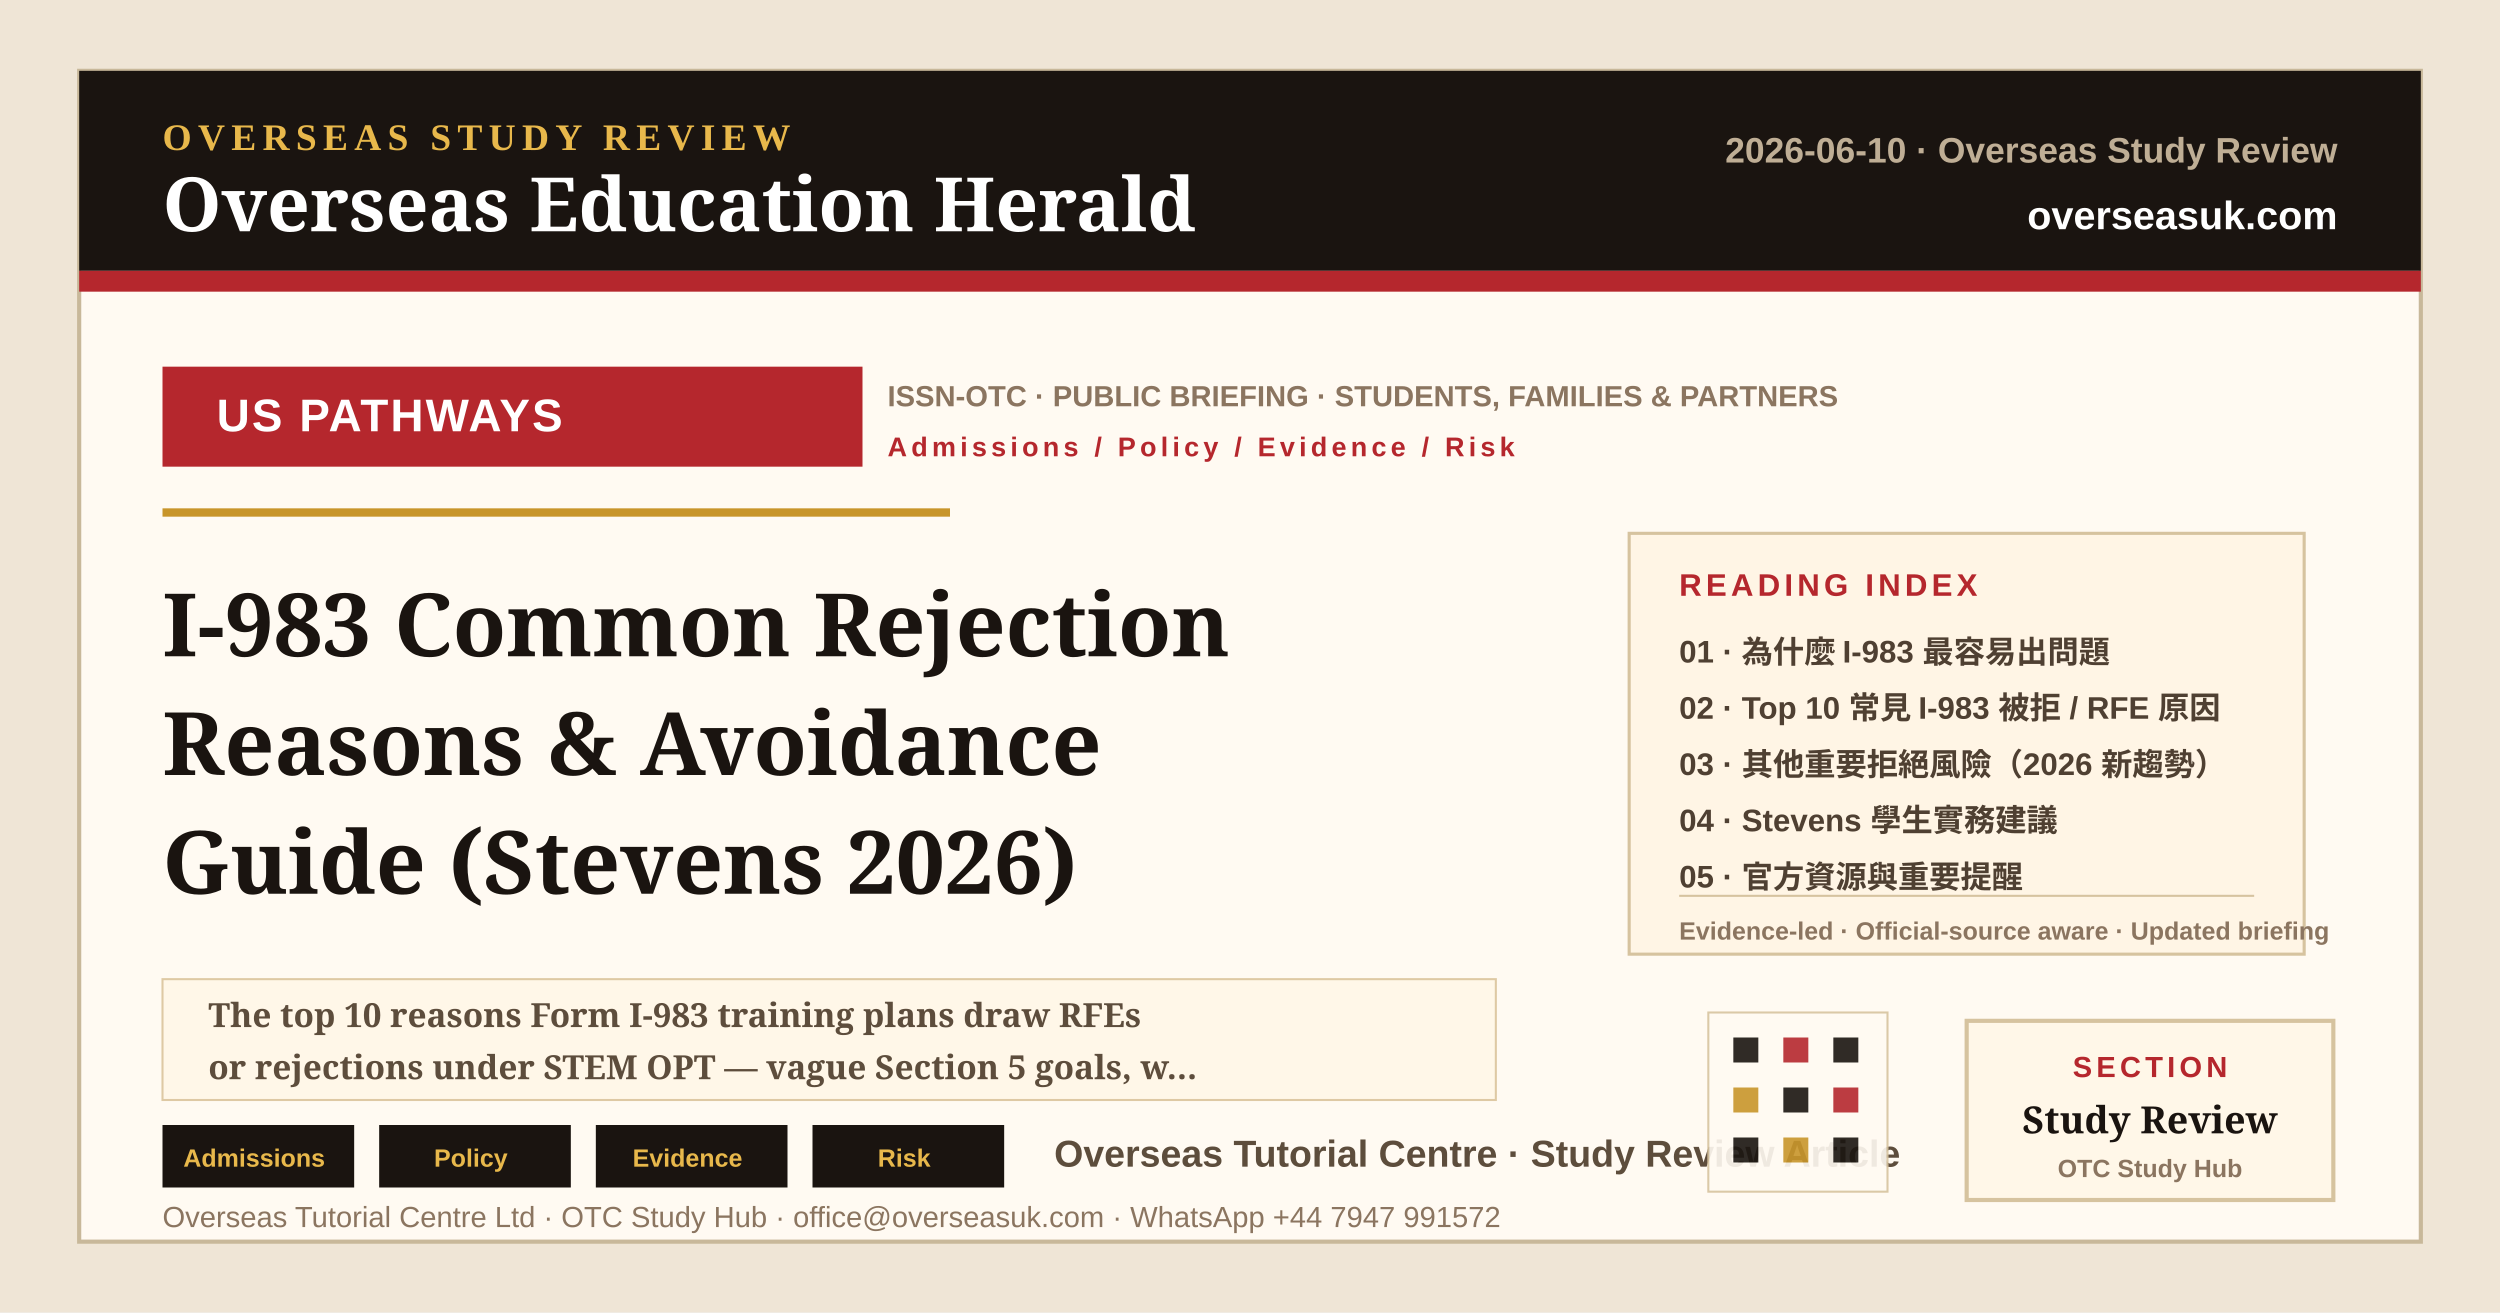
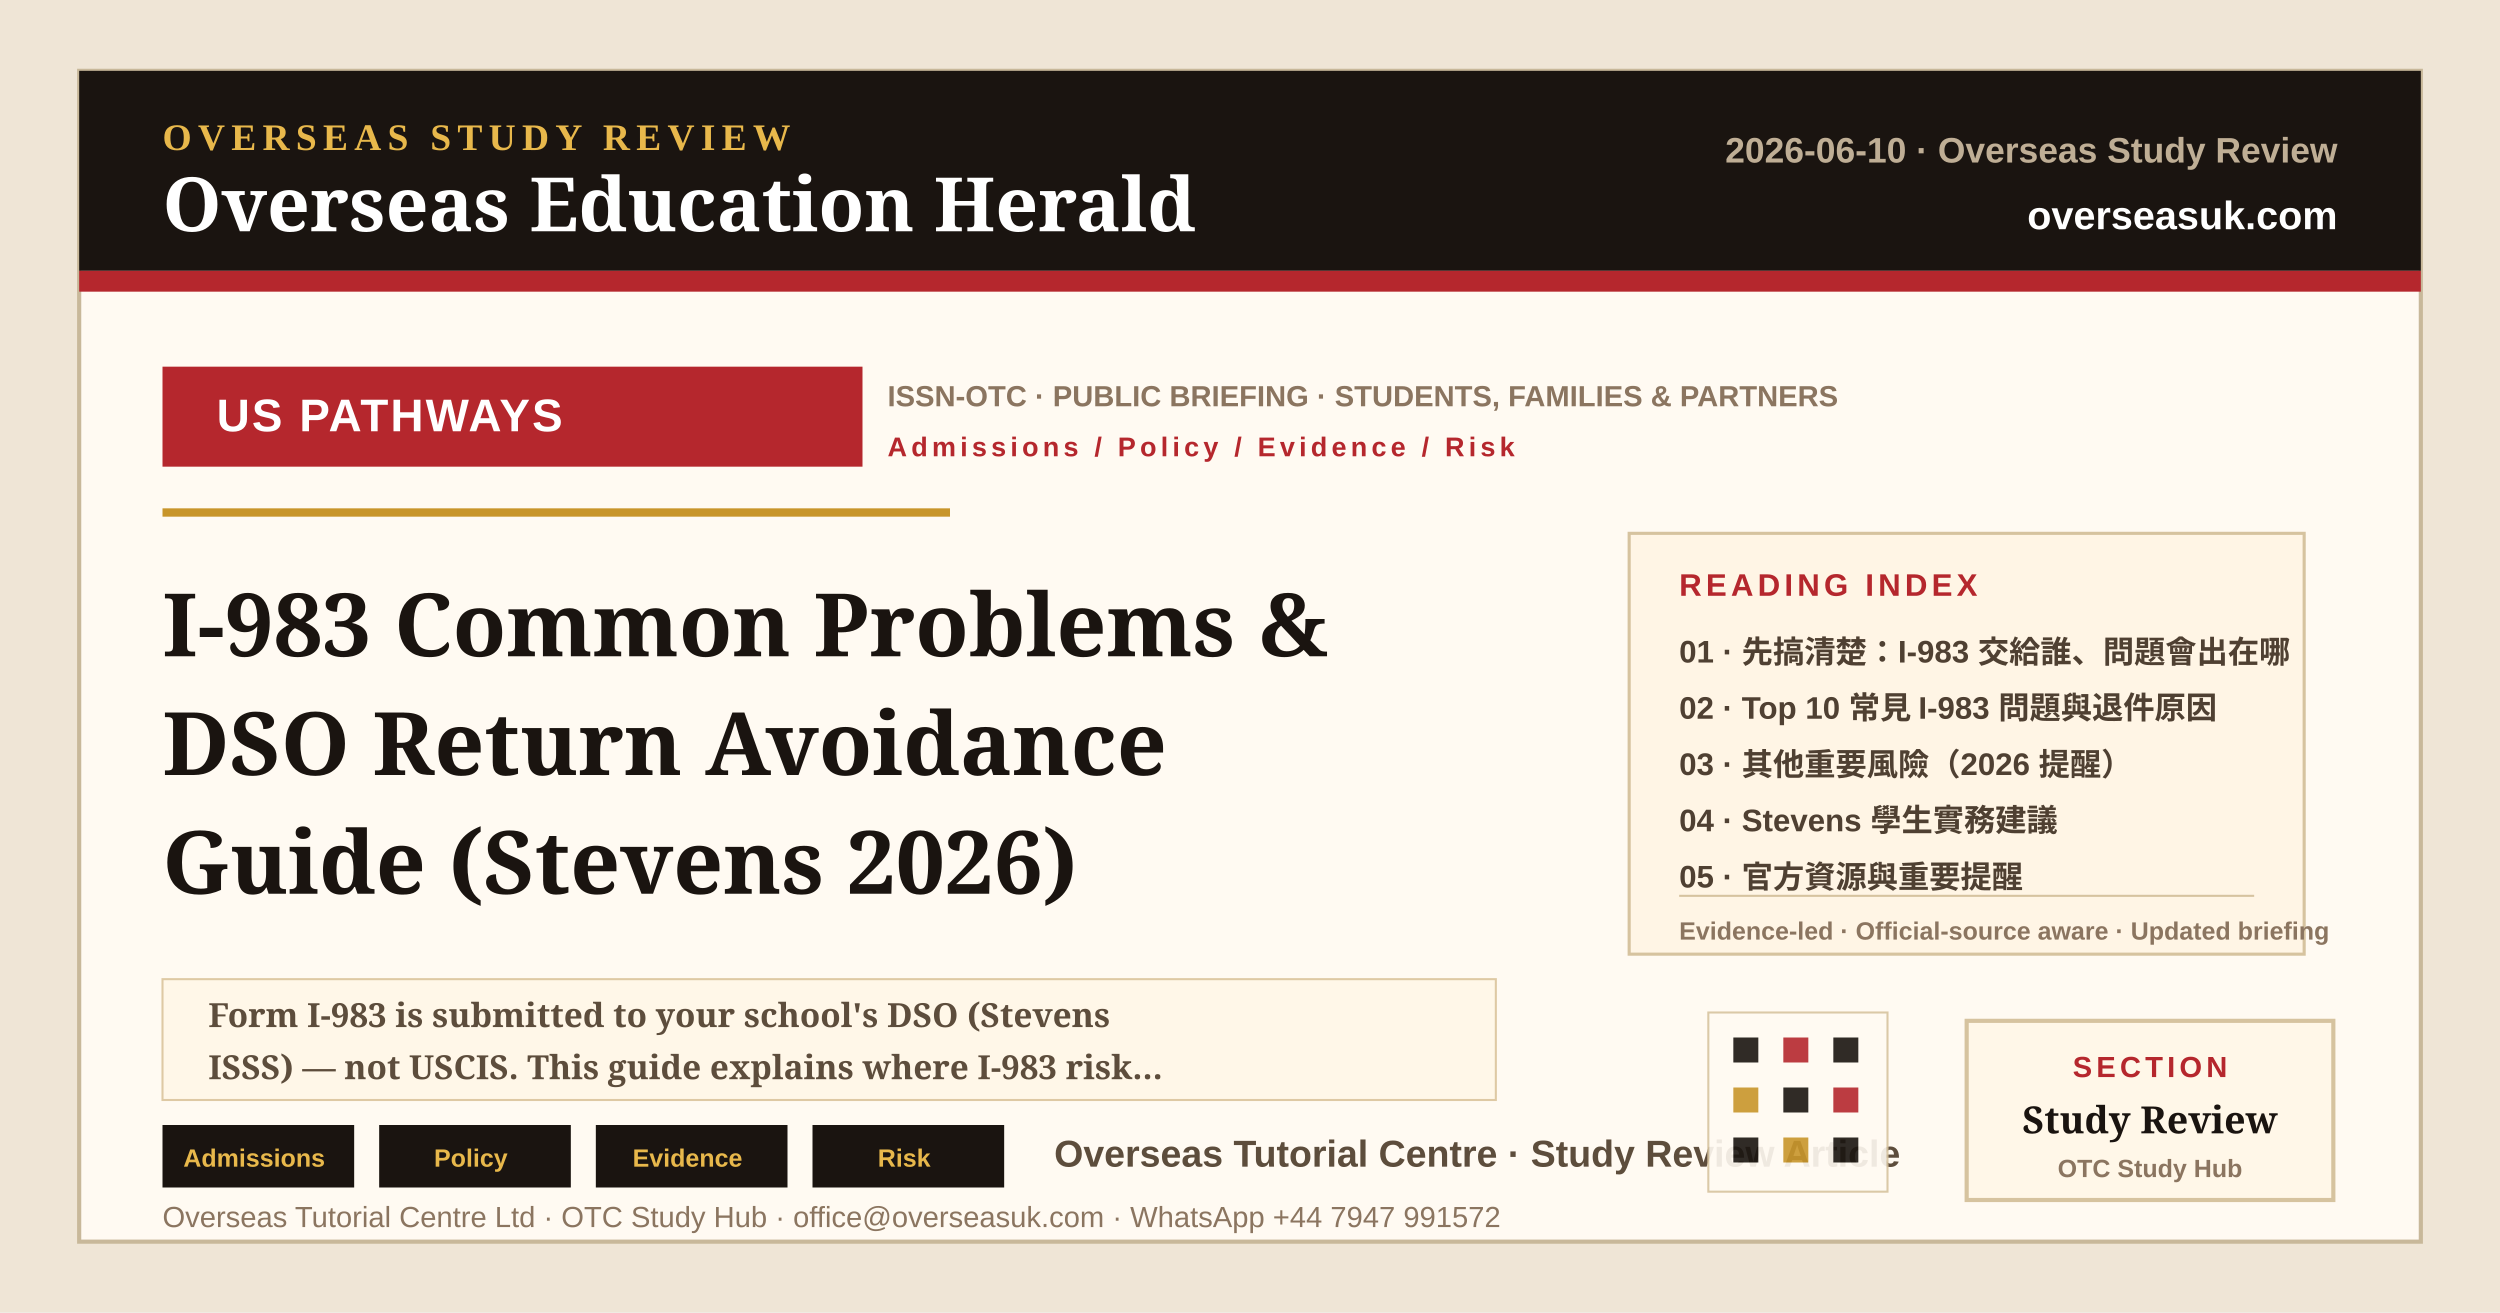
<svg xmlns="http://www.w3.org/2000/svg" width="1200" height="630" viewBox="0 0 1200 630">
  <rect width="1200" height="630" fill="#efe5d6" />
  <rect x="38" y="34" width="1124" height="562" fill="#fffaf2" stroke="#c8b89a" stroke-width="2" />
  <rect x="38" y="34" width="1124" height="96" fill="#1a1410" />
  <rect x="38" y="130" width="1124" height="10" fill="#b5272d" />
  <text x="78" y="72" fill="#e8b84b" font-family="Georgia, 'Times New Roman', serif" font-size="18" font-weight="700" letter-spacing="3">OVERSEAS STUDY REVIEW</text>
  <text x="78" y="111" fill="#ffffff" font-family="'Noto Serif TC', 'Songti TC', Georgia, serif" font-size="36" font-weight="900">Overseas Education Herald</text>
  <text x="1122" y="78" text-anchor="end" fill="#bfae95" font-family="'Noto Sans TC', Arial, sans-serif" font-size="17" font-weight="700">2026-06-10 · Overseas Study Review</text>
  <text x="1122" y="110" text-anchor="end" fill="#ffffff" font-family="'Noto Sans TC', Arial, sans-serif" font-size="19" font-weight="800">overseasuk.com</text>
  <rect x="78" y="176" width="336" height="48" fill="#b5272d" />
  <text x="104" y="207" fill="#ffffff" font-family="'Noto Sans TC', Arial, sans-serif" font-size="22" font-weight="900" letter-spacing="1">US PATHWAYS</text>
  <text x="426" y="195" fill="#8b7560" font-family="'Noto Sans TC', Arial, sans-serif" font-size="14" font-weight="800">ISSN-OTC · PUBLIC BRIEFING · STUDENTS, FAMILIES &amp; PARTNERS</text>
  <text x="426" y="219" fill="#b5272d" font-family="'Noto Sans TC', Arial, sans-serif" font-size="13" font-weight="900" letter-spacing="2">Admissions  /  Policy  /  Evidence  /  Risk</text>
  <line x1="78" y1="246" x2="456" y2="246" stroke="#c8952a" stroke-width="4" />
-   <text x="78" y="315" fill="#1a1410" font-family="'Noto Serif TC', 'Songti TC', Georgia, serif" font-size="42" font-weight="900">I-983 Common Rejection</text>
-   <text x="78" y="372" fill="#1a1410" font-family="'Noto Serif TC', 'Songti TC', Georgia, serif" font-size="42" font-weight="900">Reasons &amp; Avoidance</text>
+   <text x="78" y="315" fill="#1a1410" font-family="'Noto Serif TC', 'Songti TC', Georgia, serif" font-size="42" font-weight="900">I-983 Common Problems &amp;</text>
+   <text x="78" y="372" fill="#1a1410" font-family="'Noto Serif TC', 'Songti TC', Georgia, serif" font-size="42" font-weight="900">DSO Return Avoidance</text>
  <text x="78" y="429" fill="#1a1410" font-family="'Noto Serif TC', 'Songti TC', Georgia, serif" font-size="42" font-weight="900">Guide (Stevens 2026)</text>
  <rect x="782" y="256" width="324" height="202" fill="#fff5e5" stroke="#d6c39f" stroke-width="1.5" />
  <text x="806" y="286" fill="#b5272d" font-family="'Noto Sans TC', Arial, sans-serif" font-size="15" font-weight="900" letter-spacing="2">READING INDEX</text>
-   <text x="806" y="318" fill="#4f4032" font-family="'Noto Sans TC', Arial, sans-serif" font-size="15" font-weight="800">01 · 為什麼 I-983 最容易出問題</text>
-   <text x="806" y="345" fill="#4f4032" font-family="'Noto Sans TC', Arial, sans-serif" font-size="15" font-weight="800">02 · Top 10 常見 I-983 被拒 / RFE 原因</text>
-   <text x="806" y="372" fill="#4f4032" font-family="'Noto Sans TC', Arial, sans-serif" font-size="15" font-weight="800">03 · 其他重要拒絕風險（2026 新趨勢）</text>
+   <text x="806" y="318" fill="#4f4032" font-family="'Noto Sans TC', Arial, sans-serif" font-size="15" font-weight="800">01 · 先搞清楚：I-983 交給誰、問題會出在哪</text>
+   <text x="806" y="345" fill="#4f4032" font-family="'Noto Sans TC', Arial, sans-serif" font-size="15" font-weight="800">02 · Top 10 常見 I-983 問題與退件原因</text>
+   <text x="806" y="372" fill="#4f4032" font-family="'Noto Sans TC', Arial, sans-serif" font-size="15" font-weight="800">03 · 其他重要風險（2026 提醒）</text>
  <text x="806" y="399" fill="#4f4032" font-family="'Noto Sans TC', Arial, sans-serif" font-size="15" font-weight="800">04 · Stevens 學生實務建議</text>
  <text x="806" y="426" fill="#4f4032" font-family="'Noto Sans TC', Arial, sans-serif" font-size="15" font-weight="800">05 · 官方資源與重要提醒</text>
  <line x1="806" y1="430" x2="1082" y2="430" stroke="#d6c39f" stroke-width="1" />
  <text x="806" y="451" fill="#8b7560" font-family="'Noto Sans TC', Arial, sans-serif" font-size="12" font-weight="700">Evidence-led · Official-source aware · Updated briefing</text>
  <rect x="78" y="470" width="640" height="58" fill="#fff7e8" stroke="#dec9a4" stroke-width="1" />
-   <text x="100" y="493" fill="#5d4d3c" font-family="'Noto Serif TC', 'Songti TC', Georgia, serif" font-size="16" font-weight="600">The top 10 reasons Form I-983 training plans draw RFEs</text>
-   <text x="100" y="518" fill="#5d4d3c" font-family="'Noto Serif TC', 'Songti TC', Georgia, serif" font-size="16" font-weight="600">or rejections under STEM OPT — vague Section 5 goals, w…</text>
+   <text x="100" y="493" fill="#5d4d3c" font-family="'Noto Serif TC', 'Songti TC', Georgia, serif" font-size="16" font-weight="600">Form I-983 is submitted to your school's DSO (Stevens</text>
+   <text x="100" y="518" fill="#5d4d3c" font-family="'Noto Serif TC', 'Songti TC', Georgia, serif" font-size="16" font-weight="600">ISSS) — not USCIS. This guide explains where I-983 risk…</text>
  <rect x="78" y="540" width="92" height="30" fill="#1a1410" />
  <text x="122" y="560" text-anchor="middle" fill="#e8b84b" font-family="'Noto Sans TC', Arial, sans-serif" font-size="12" font-weight="900">Admissions</text>
  <rect x="182" y="540" width="92" height="30" fill="#1a1410" />
  <text x="226" y="560" text-anchor="middle" fill="#e8b84b" font-family="'Noto Sans TC', Arial, sans-serif" font-size="12" font-weight="900">Policy</text>
  <rect x="286" y="540" width="92" height="30" fill="#1a1410" />
  <text x="330" y="560" text-anchor="middle" fill="#e8b84b" font-family="'Noto Sans TC', Arial, sans-serif" font-size="12" font-weight="900">Evidence</text>
  <rect x="390" y="540" width="92" height="30" fill="#1a1410" />
  <text x="434" y="560" text-anchor="middle" fill="#e8b84b" font-family="'Noto Sans TC', Arial, sans-serif" font-size="12" font-weight="900">Risk</text>
  <text x="506" y="560" fill="#5d4d3c" font-family="'Noto Sans TC', Arial, sans-serif" font-size="18" font-weight="900">Overseas Tutorial Centre · Study Review Article</text>
  <text x="78" y="589" fill="#8b7560" font-family="'Noto Sans TC', Arial, sans-serif" font-size="14">Overseas Tutorial Centre Ltd · OTC Study Hub · office@overseasuk.com · WhatsApp +44 7947 991572</text>
  <g opacity="0.9">
    <rect x="820" y="486" width="86" height="86" fill="#fffaf2" stroke="#d6c39f" stroke-width="1" />
    <rect x="832" y="498" width="12" height="12" fill="#1a1410" />
    <rect x="856" y="498" width="12" height="12" fill="#b5272d" />
    <rect x="880" y="498" width="12" height="12" fill="#1a1410" />
    <rect x="832" y="522" width="12" height="12" fill="#c8952a" />
    <rect x="856" y="522" width="12" height="12" fill="#1a1410" />
    <rect x="880" y="522" width="12" height="12" fill="#b5272d" />
    <rect x="832" y="546" width="12" height="12" fill="#1a1410" />
    <rect x="856" y="546" width="12" height="12" fill="#c8952a" />
    <rect x="880" y="546" width="12" height="12" fill="#1a1410" />
  </g>
  <rect x="944" y="490" width="176" height="86" fill="#fff7e8" stroke="#d6c39f" stroke-width="2" />
  <text x="1032" y="517" text-anchor="middle" fill="#b5272d" font-family="'Noto Sans TC', Arial, sans-serif" font-size="14" font-weight="900" letter-spacing="2">SECTION</text>
  <text x="1032" y="544" text-anchor="middle" fill="#1a1410" font-family="'Noto Serif TC', 'Songti TC', Georgia, serif" font-size="18" font-weight="900">Study Review</text>
  <text x="1032" y="565" text-anchor="middle" fill="#8b7560" font-family="'Noto Sans TC', Arial, sans-serif" font-size="12" font-weight="800">OTC Study Hub</text>
</svg>
